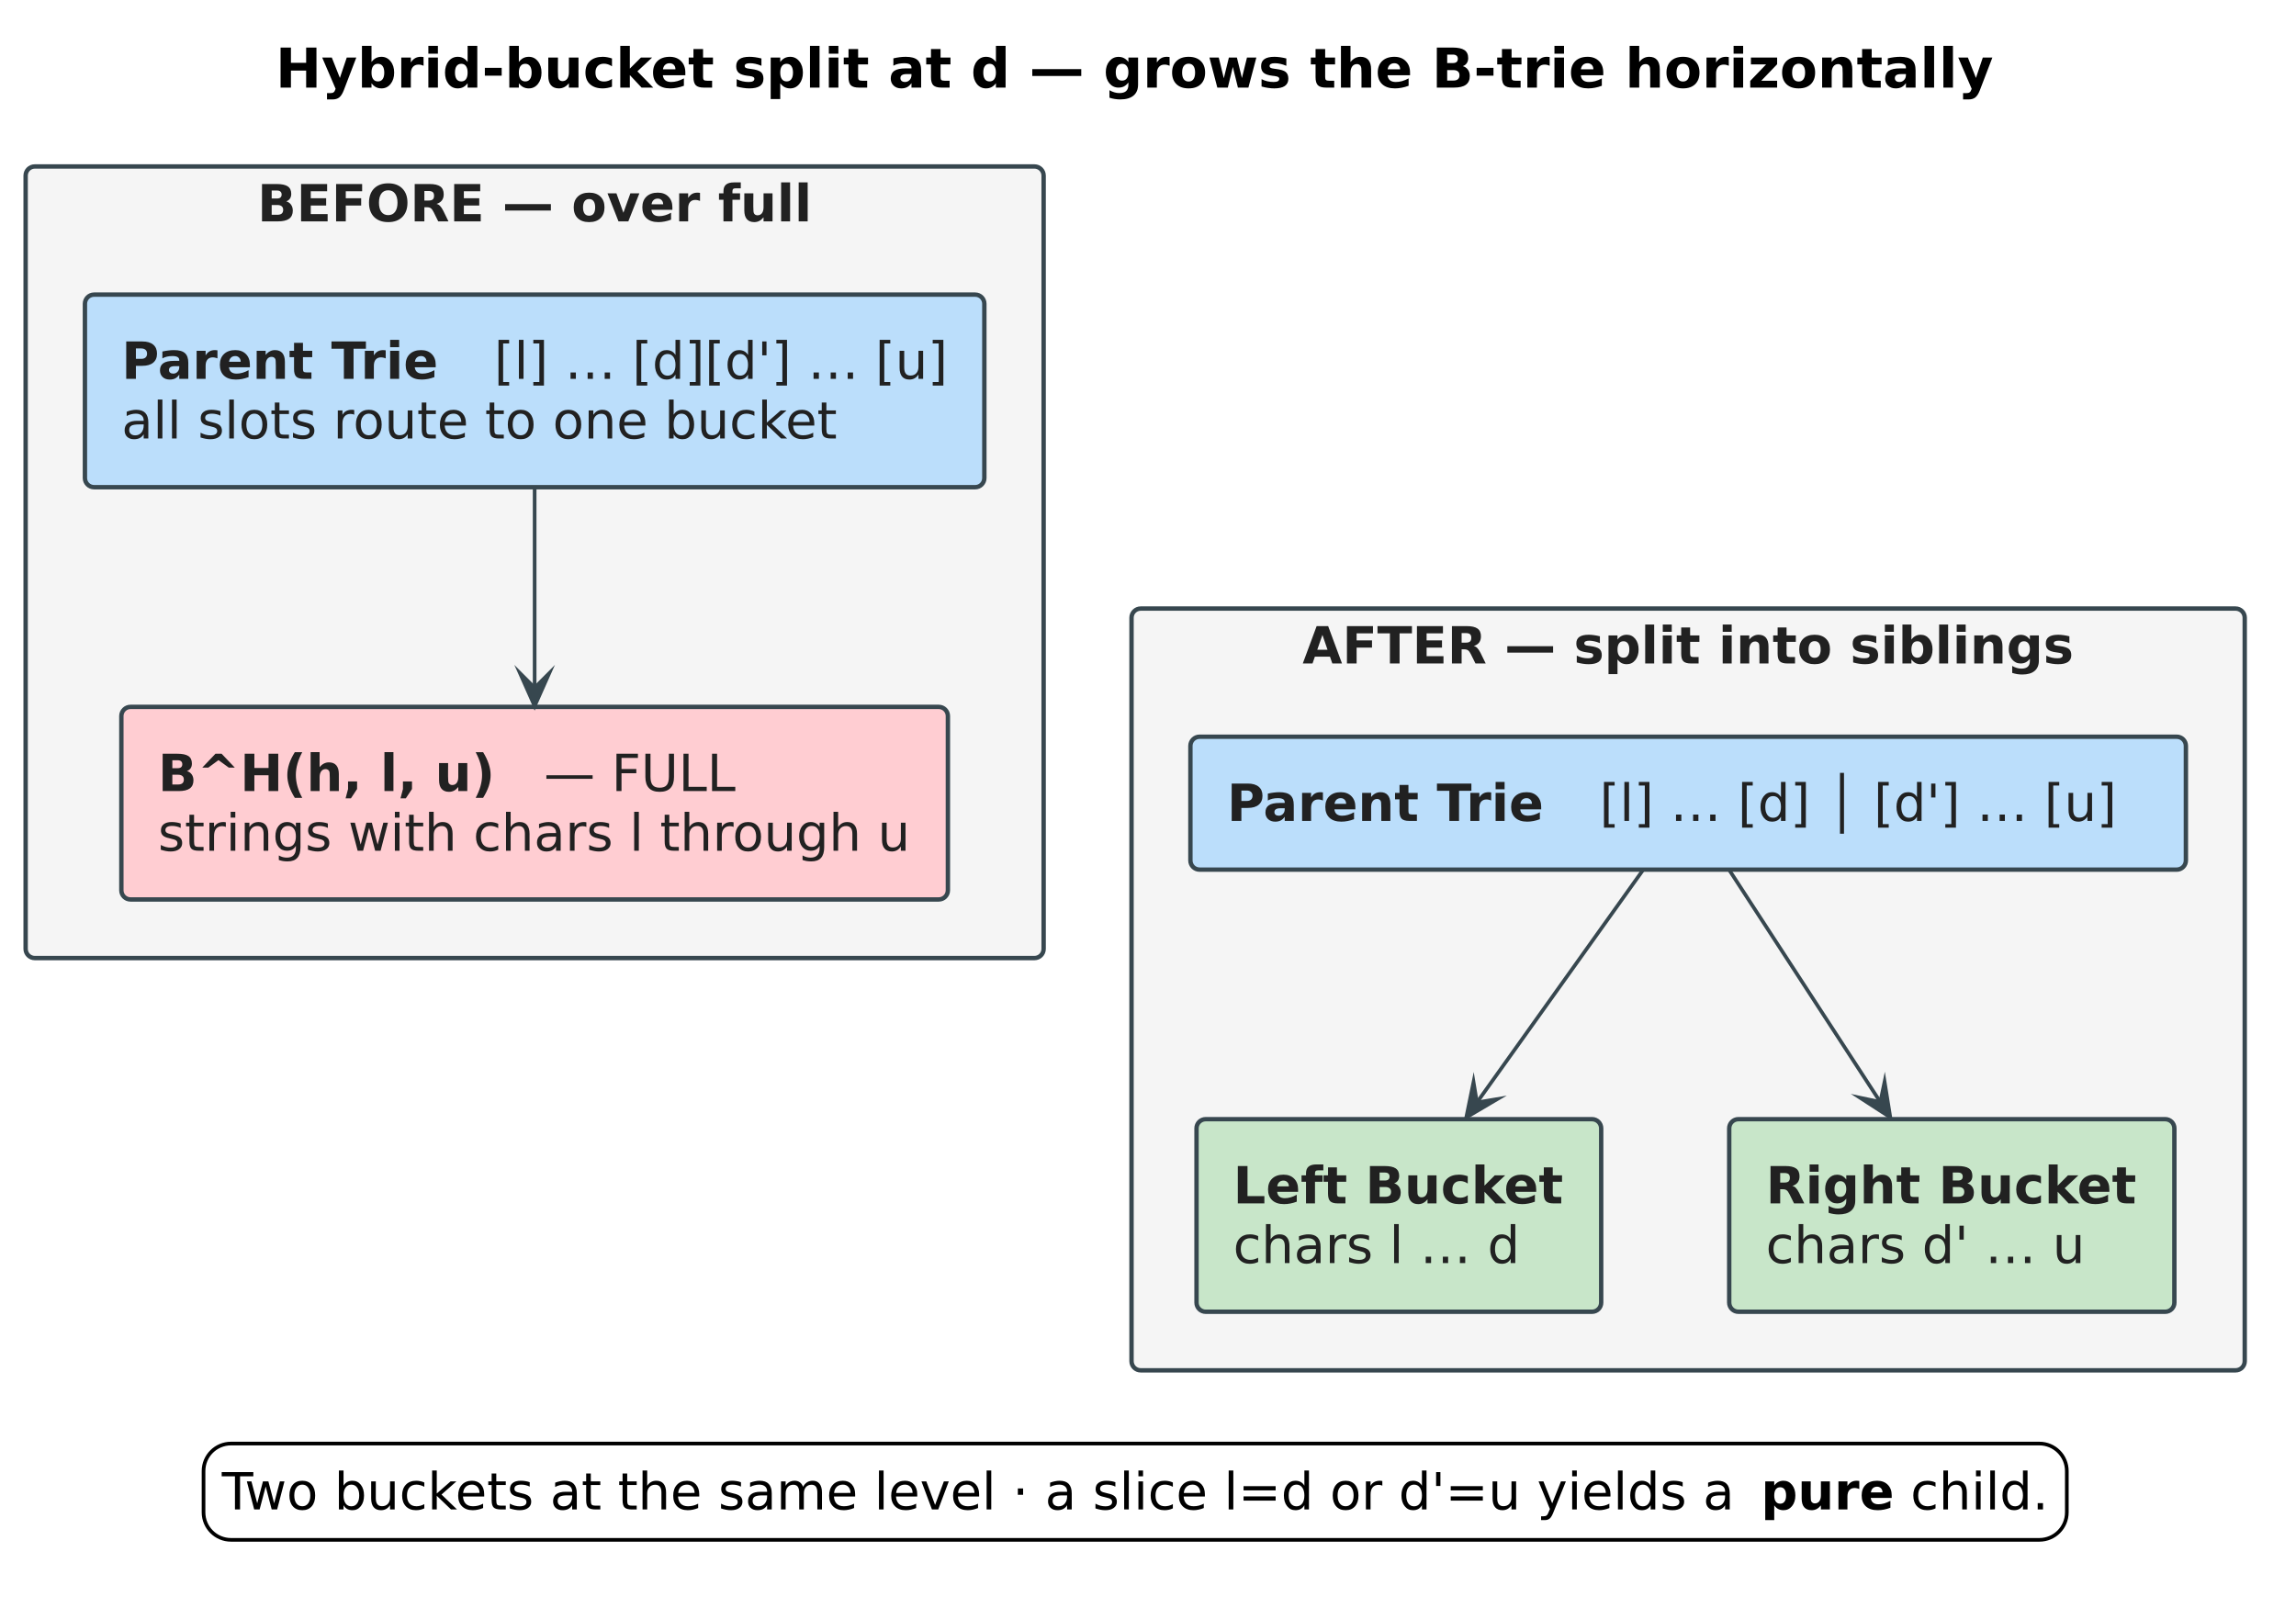
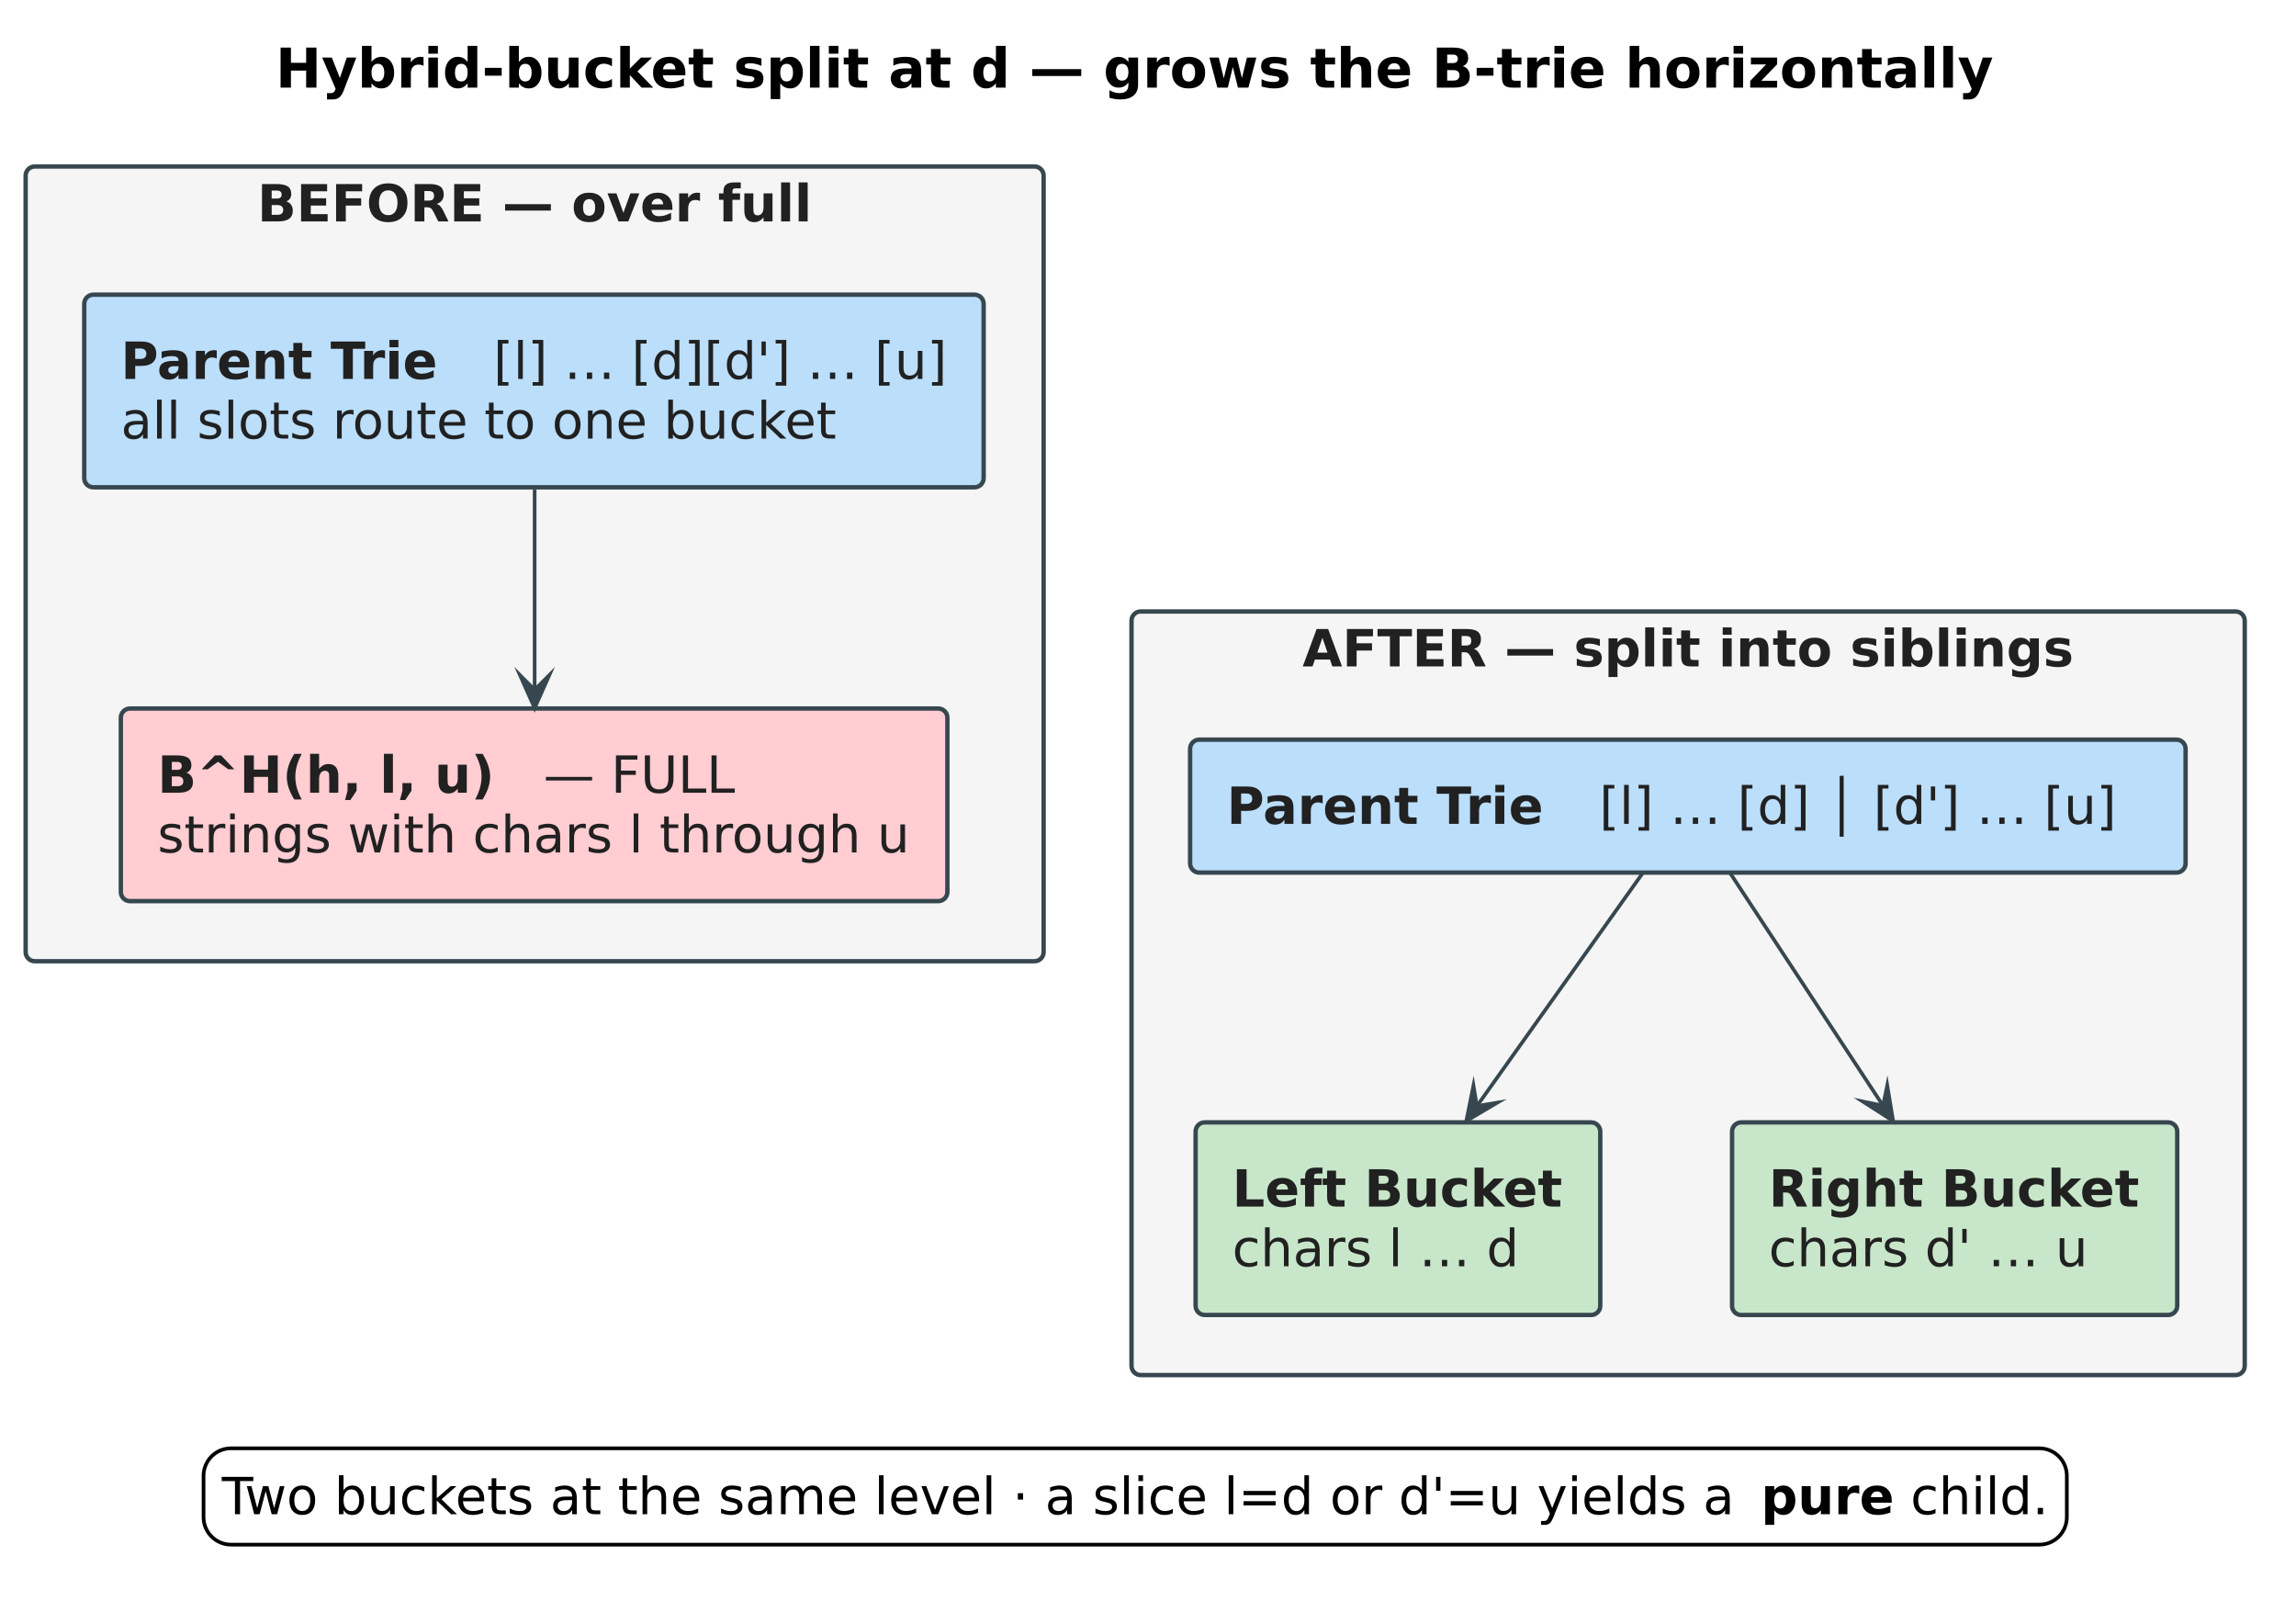
- <svg xmlns="http://www.w3.org/2000/svg" contentStyleType="text/css" data-diagram-type="DESCRIPTION" height="439px" preserveAspectRatio="none" style="width:627px;height:439px;background:#FFFFFF;" version="1.1" viewBox="0 0 627 439" width="627px" zoomAndPan="magnify">
+ <svg xmlns="http://www.w3.org/2000/svg" contentStyleType="text/css" data-diagram-type="DESCRIPTION" height="440px" preserveAspectRatio="none" style="width:627px;height:440px;background:#FFFFFF;" version="1.1" viewBox="0 0 627 440" width="627px" zoomAndPan="magnify">
  <defs />
  <g>
    <g class="title" data-source-line="21">
      <text fill="#000000" font-family="'DejaVu Sans'" font-size="15" font-weight="700" lengthAdjust="spacing" textLength="469.504" x="75.248" y="23.923">Hybrid-bucket split at d — grows the B-trie horizontally</text>
    </g>
    <g class="cluster" data-qualified-name="BEFORE . over full" data-source-line="23" id="ent0001">
-       <rect fill="#F5F5F5" height="216.19" rx="2.5" ry="2.5" style="stroke:#37474F;stroke-width:1.2;" width="278" x="7" y="45.461" />
+       <rect fill="#F5F5F5" height="217" rx="2.5" ry="2.5" style="stroke:#37474F;stroke-width:1.2;" width="278" x="7" y="45.461" />
      <text fill="#212121" font-family="'DejaVu Sans'" font-size="14" font-weight="700" lengthAdjust="spacing" textLength="151.464" x="70.268" y="60.456">BEFORE — over full</text>
    </g>
    <g class="cluster" data-qualified-name="AFTER . split into siblings" data-source-line="29" id="ent0005">
-       <rect fill="#F5F5F5" height="208.04" rx="2.5" ry="2.5" style="stroke:#37474F;stroke-width:1.2;" width="304" x="309" y="166.201" />
-       <text fill="#212121" font-family="'DejaVu Sans'" font-size="14" font-weight="700" lengthAdjust="spacing" textLength="210.581" x="355.709" y="181.196">AFTER — split into siblings</text>
+       <rect fill="#F5F5F5" height="208.5" rx="2.5" ry="2.5" style="stroke:#37474F;stroke-width:1.2;" width="304" x="309" y="166.961" />
+       <text fill="#212121" font-family="'DejaVu Sans'" font-size="14" font-weight="700" lengthAdjust="spacing" textLength="210.581" x="355.709" y="181.956">AFTER — split into siblings</text>
    </g>
    <g class="entity" data-qualified-name="BEFORE . over full.PB" data-source-line="24" id="ent0002">
-       <rect fill="#BBDEFB" height="52.594" rx="2.5" ry="2.5" style="stroke:#37474F;stroke-width:1.2;" width="245.62" x="23.19" y="80.461" />
-       <text fill="#212121" font-family="'DejaVu Sans'" font-size="14" font-weight="700" lengthAdjust="spacing" textLength="88.389" x="33.19" y="103.456">Parent Trie</text>
-       <text fill="#212121" font-family="'DejaVu Sans'" font-size="14" lengthAdjust="spacing" textLength="123.881" x="134.929" y="103.456">[l] … [d][d'] … [u]</text>
-       <text fill="#212121" font-family="'DejaVu Sans'" font-size="14" lengthAdjust="spacing" textLength="196.212" x="33.19" y="119.753">all slots route to one bucket</text>
+       <rect fill="#BBDEFB" height="52.594" rx="2.5" ry="2.5" style="stroke:#37474F;stroke-width:1.2;" width="245.62" x="23" y="80.461" />
+       <text fill="#212121" font-family="'DejaVu Sans'" font-size="14" font-weight="700" lengthAdjust="spacing" textLength="88.389" x="33" y="103.456">Parent Trie</text>
+       <text fill="#212121" font-family="'DejaVu Sans'" font-size="14" lengthAdjust="spacing" textLength="123.881" x="134.739" y="103.456">[l] … [d][d'] … [u]</text>
+       <text fill="#212121" font-family="'DejaVu Sans'" font-size="14" lengthAdjust="spacing" textLength="196.212" x="33" y="119.753">all slots route to one bucket</text>
    </g>
    <g class="entity" data-qualified-name="BEFORE . over full.HB" data-source-line="25" id="ent0003">
-       <rect fill="#FFCDD2" height="52.594" rx="2.5" ry="2.5" style="stroke:#37474F;stroke-width:1.2;" width="225.714" x="33.14" y="193.051" />
-       <text fill="#212121" font-family="'DejaVu Sans'" font-size="14" font-weight="700" lengthAdjust="spacing" textLength="92.032" x="43.14" y="216.046">B^H(h, l, u)</text>
-       <text fill="#212121" font-family="'DejaVu Sans'" font-size="14" lengthAdjust="spacing" textLength="52.35" x="148.523" y="216.046">— FULL</text>
-       <text fill="#212121" font-family="'DejaVu Sans'" font-size="14" lengthAdjust="spacing" textLength="205.714" x="43.14" y="232.343">strings with chars l through u</text>
+       <rect fill="#FFCDD2" height="52.594" rx="2.5" ry="2.5" style="stroke:#37474F;stroke-width:1.2;" width="225.714" x="33" y="193.461" />
+       <text fill="#212121" font-family="'DejaVu Sans'" font-size="14" font-weight="700" lengthAdjust="spacing" textLength="92.032" x="43" y="216.456">B^H(h, l, u)</text>
+       <text fill="#212121" font-family="'DejaVu Sans'" font-size="14" lengthAdjust="spacing" textLength="52.35" x="148.383" y="216.456">— FULL</text>
+       <text fill="#212121" font-family="'DejaVu Sans'" font-size="14" lengthAdjust="spacing" textLength="205.714" x="43" y="232.753">strings with chars l through u</text>
    </g>
    <g class="entity" data-qualified-name="AFTER . split into siblings.PA" data-source-line="30" id="ent0006">
-       <rect fill="#BBDEFB" height="36.297" rx="2.5" ry="2.5" style="stroke:#37474F;stroke-width:1.2;" width="271.85" x="325.08" y="201.201" />
-       <text fill="#212121" font-family="'DejaVu Sans'" font-size="14" font-weight="700" lengthAdjust="spacing" textLength="88.389" x="335.08" y="224.196">Parent Trie</text>
-       <text fill="#212121" font-family="'DejaVu Sans'" font-size="14" lengthAdjust="spacing" textLength="150.11" x="436.819" y="224.196">[l] … [d]  │  [d'] … [u]</text>
+       <rect fill="#BBDEFB" height="36.297" rx="2.5" ry="2.5" style="stroke:#37474F;stroke-width:1.2;" width="271.85" x="325" y="201.961" />
+       <text fill="#212121" font-family="'DejaVu Sans'" font-size="14" font-weight="700" lengthAdjust="spacing" textLength="88.389" x="335" y="224.956">Parent Trie</text>
+       <text fill="#212121" font-family="'DejaVu Sans'" font-size="14" lengthAdjust="spacing" textLength="150.11" x="436.739" y="224.956">[l] … [d]  │  [d'] … [u]</text>
    </g>
    <g class="entity" data-qualified-name="AFTER . split into siblings.LB" data-source-line="31" id="ent0007">
-       <rect fill="#C8E6C9" height="52.594" rx="2.5" ry="2.5" style="stroke:#37474F;stroke-width:1.2;" width="110.508" x="326.75" y="305.651" />
-       <text fill="#212121" font-family="'DejaVu Sans'" font-size="14" font-weight="700" lengthAdjust="spacing" textLength="90.508" x="336.75" y="328.646">Left Bucket</text>
-       <text fill="#212121" font-family="'DejaVu Sans'" font-size="14" lengthAdjust="spacing" textLength="78.326" x="336.75" y="344.943">chars l … d</text>
+       <rect fill="#C8E6C9" height="52.594" rx="2.5" ry="2.5" style="stroke:#37474F;stroke-width:1.2;" width="110.508" x="326.5" y="306.461" />
+       <text fill="#212121" font-family="'DejaVu Sans'" font-size="14" font-weight="700" lengthAdjust="spacing" textLength="90.508" x="336.5" y="329.456">Left Bucket</text>
+       <text fill="#212121" font-family="'DejaVu Sans'" font-size="14" lengthAdjust="spacing" textLength="78.326" x="336.5" y="345.753">chars l … d</text>
    </g>
    <g class="entity" data-qualified-name="AFTER . split into siblings.RB" data-source-line="32" id="ent0008">
-       <rect fill="#C8E6C9" height="52.594" rx="2.5" ry="2.5" style="stroke:#37474F;stroke-width:1.2;" width="121.568" x="472.22" y="305.651" />
-       <text fill="#212121" font-family="'DejaVu Sans'" font-size="14" font-weight="700" lengthAdjust="spacing" textLength="101.568" x="482.22" y="328.646">Right Bucket</text>
-       <text fill="#212121" font-family="'DejaVu Sans'" font-size="14" lengthAdjust="spacing" textLength="87.158" x="482.22" y="344.943">chars d' … u</text>
+       <rect fill="#C8E6C9" height="52.594" rx="2.5" ry="2.5" style="stroke:#37474F;stroke-width:1.2;" width="121.568" x="473" y="306.461" />
+       <text fill="#212121" font-family="'DejaVu Sans'" font-size="14" font-weight="700" lengthAdjust="spacing" textLength="101.568" x="483" y="329.456">Right Bucket</text>
+       <text fill="#212121" font-family="'DejaVu Sans'" font-size="14" lengthAdjust="spacing" textLength="87.158" x="483" y="345.753">chars d' … u</text>
    </g>
    <g class="link" data-entity-1="ent0002" data-entity-2="ent0003" data-link-type="dependency" data-source-line="26" id="lnk4">
-       <path d="M146,133.411 C146,151.271 146,170.001 146,187.841" fill="none" id="PB-to-HB" style="stroke:#37474F;stroke-width:1;" />
-       <polygon fill="#37474F" points="146,192.841,150,183.841,146,187.841,142,183.841,146,192.841" style="stroke:#37474F;stroke-width:1;stroke-linejoin:miter;stroke-miterlimit:10;" />
+       <path d="M146,133.701 C146,151.641 146,170.451 146,188.351" fill="none" id="PB-to-HB" style="stroke:#37474F;stroke-width:1;" />
+       <polygon fill="#37474F" points="146,193.351,150,184.351,146,188.351,142,184.351,146,193.351" style="stroke:#37474F;stroke-width:1;stroke-linejoin:miter;stroke-miterlimit:10;" />
    </g>
    <g class="link" data-entity-1="ent0006" data-entity-2="ent0007" data-link-type="dependency" data-source-line="33" id="lnk9">
-       <path d="M448.66,237.631 C435.72,255.731 418.177,280.303 403.327,301.083" fill="none" id="PA-to-LB" style="stroke:#37474F;stroke-width:1;" />
-       <polygon fill="#37474F" points="400.42,305.151,408.907,300.154,403.327,301.083,402.398,295.503,400.42,305.151" style="stroke:#37474F;stroke-width:1;stroke-linejoin:miter;stroke-miterlimit:10;" />
+       <path d="M448.66,238.301 C435.72,256.471 418.17,281.148 403.32,302.008" fill="none" id="PA-to-LB" style="stroke:#37474F;stroke-width:1;" />
+       <polygon fill="#37474F" points="400.42,306.081,408.898,301.069,403.32,302.008,402.381,296.429,400.42,306.081" style="stroke:#37474F;stroke-width:1;stroke-linejoin:miter;stroke-miterlimit:10;" />
    </g>
    <g class="link" data-entity-1="ent0006" data-entity-2="ent0008" data-link-type="dependency" data-source-line="34" id="lnk10">
-       <path d="M472.25,237.631 C484.04,255.731 499.952,280.181 513.482,300.961" fill="none" id="PA-to-RB" style="stroke:#37474F;stroke-width:1;" />
-       <polygon fill="#37474F" points="516.21,305.151,514.651,295.426,513.482,300.961,507.947,299.791,516.21,305.151" style="stroke:#37474F;stroke-width:1;stroke-linejoin:miter;stroke-miterlimit:10;" />
+       <path d="M472.41,238.301 C484.36,256.471 500.512,281.043 514.232,301.904" fill="none" id="PA-to-RB" style="stroke:#37474F;stroke-width:1;" />
+       <polygon fill="#37474F" points="516.98,306.081,515.376,296.363,514.232,301.904,508.692,300.76,516.98,306.081" style="stroke:#37474F;stroke-width:1;stroke-linejoin:miter;stroke-miterlimit:10;" />
    </g>
    <g class="legend" data-source-line="39">
-       <rect fill="none" height="26.297" rx="7.5" ry="7.5" style="stroke:#000000;stroke-width:1;" width="508.832" x="55.584" y="394.241" />
-       <text fill="#000000" font-family="'DejaVu Sans'" font-size="14" lengthAdjust="spacing" textLength="415.857" x="60.584" y="412.236">Two buckets at the same level · a slice l=d or d'=u yields a</text>
-       <text fill="#000000" font-family="'DejaVu Sans'" font-size="14" font-weight="700" lengthAdjust="spacing" textLength="36.388" x="480.892" y="412.236">pure</text>
-       <text fill="#000000" font-family="'DejaVu Sans'" font-size="14" lengthAdjust="spacing" textLength="37.687" x="521.73" y="412.236">child.</text>
+       <rect fill="none" height="26.297" rx="7.5" ry="7.5" style="stroke:#000000;stroke-width:1;" width="508.832" x="55.584" y="395.461" />
+       <text fill="#000000" font-family="'DejaVu Sans'" font-size="14" lengthAdjust="spacing" textLength="415.857" x="60.584" y="413.456">Two buckets at the same level · a slice l=d or d'=u yields a</text>
+       <text fill="#000000" font-family="'DejaVu Sans'" font-size="14" font-weight="700" lengthAdjust="spacing" textLength="36.388" x="480.892" y="413.456">pure</text>
+       <text fill="#000000" font-family="'DejaVu Sans'" font-size="14" lengthAdjust="spacing" textLength="37.687" x="521.73" y="413.456">child.</text>
    </g>
  </g>
</svg>
